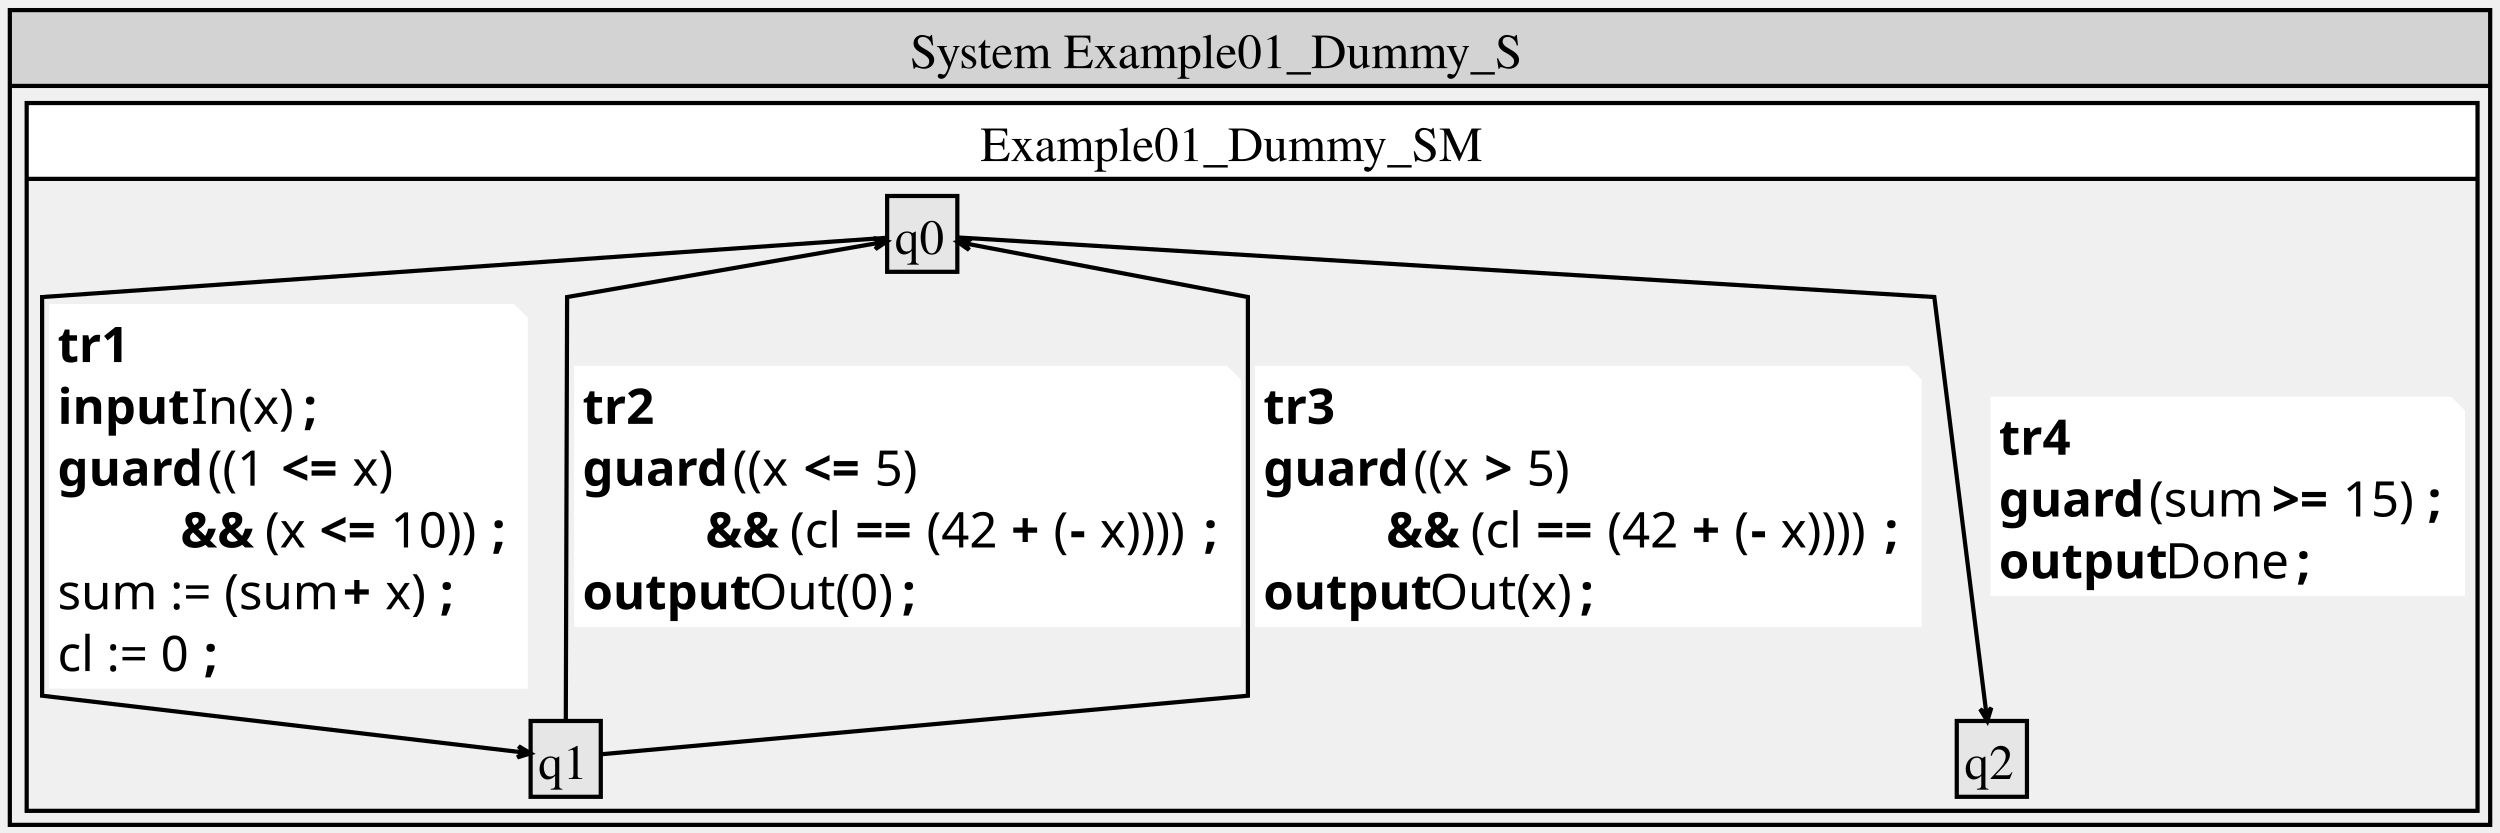
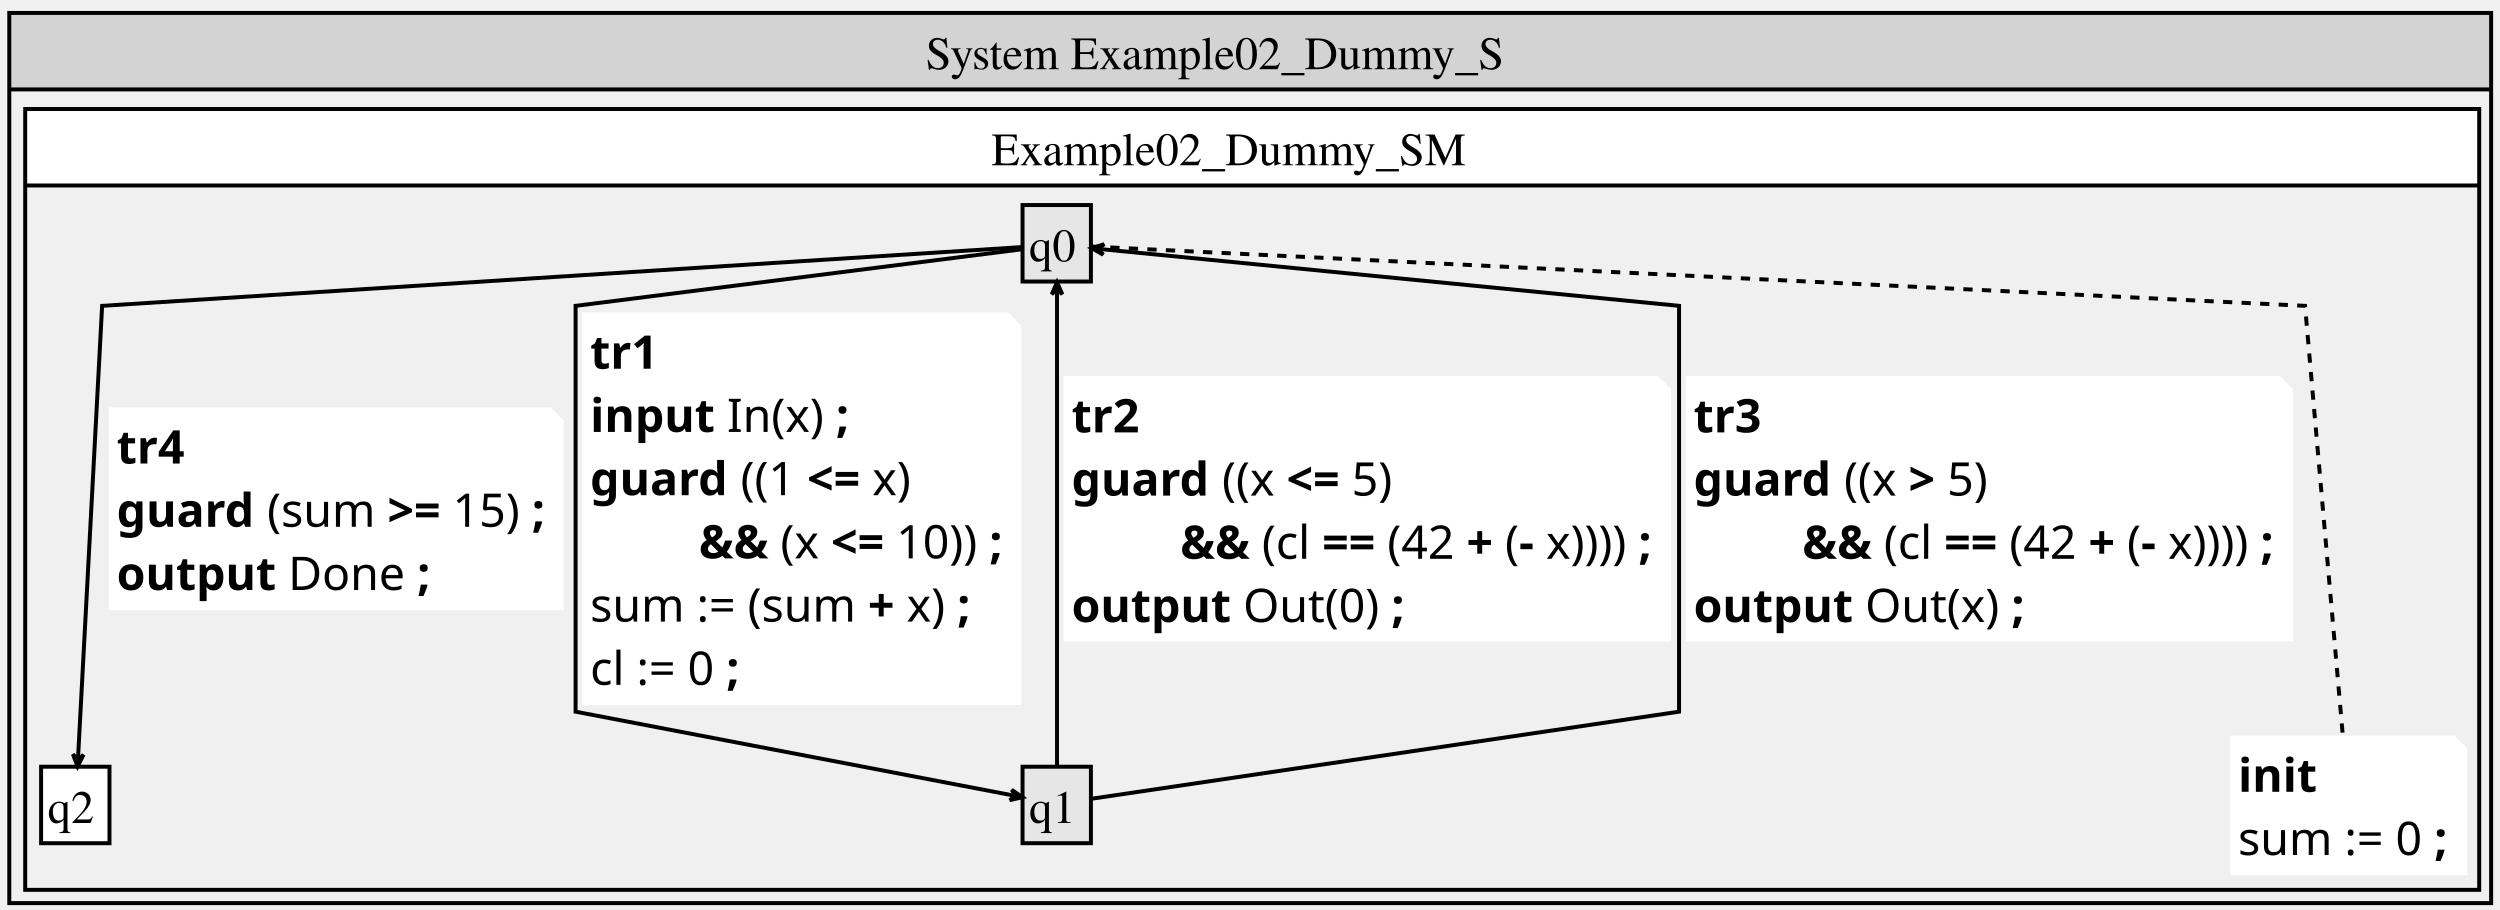
- <svg xmlns="http://www.w3.org/2000/svg" contentStyleType="text/css" data-diagram-type="STATE" height="593px" preserveAspectRatio="none" style="width:1781px;height:593px;background:#FFFFFF;" version="1.1" viewBox="0 0 1781 593" width="1781px" zoomAndPan="magnify">
+ <svg xmlns="http://www.w3.org/2000/svg" contentStyleType="text/css" data-diagram-type="STATE" height="686px" preserveAspectRatio="none" style="width:1885px;height:686px;background:#FFFFFF;" version="1.1" viewBox="0 0 1885 686" width="1885px" zoomAndPan="magnify">
  <defs />
  <g>
-     <rect fill="#D3D3D3" height="54.023" style="stroke:#D3D3D3;stroke-width:1;" width="1767" x="7" y="7.19" />
-     <rect fill="none" height="580.451" style="stroke:#000000;stroke-width:3;" width="1767" x="7" y="7.19" />
-     <line style="stroke:#000000;stroke-width:3;" x1="7" x2="1774" y1="61.214" y2="61.214" />
-     <text fill="#000000" font-family="Times" font-size="35" lengthAdjust="spacing" textLength="484.343" x="648.328" y="48.523">System Example01_Dummy_S</text>
-     <rect fill="#FFFFFF" height="54.023" style="stroke:#FFFFFF;stroke-width:1;" width="1746" x="19" y="73.404" />
-     <rect fill="none" height="504.237" style="stroke:#000000;stroke-width:3;" width="1746" x="19" y="73.404" />
-     <line style="stroke:#000000;stroke-width:3;" x1="19" x2="1765" y1="127.428" y2="127.428" />
-     <text fill="#000000" font-family="Times" font-size="35" lengthAdjust="spacing" textLength="387.085" x="698.457" y="114.737">Example01_Dummy_SM</text>
-     <rect fill="#E6E6E6" height="54.023" style="stroke:#000000;stroke-width:3;" width="50" x="632" y="139.618" />
-     <text fill="#000000" font-family="Times" font-size="35" lengthAdjust="spacing" textLength="38.931" x="637.535" y="180.951">q0</text>
-     <rect fill="#E6E6E6" height="54.023" style="stroke:#000000;stroke-width:3;" width="50" x="378" y="513.618" />
-     <text fill="#000000" font-family="Times" font-size="35" lengthAdjust="spacing" textLength="38.931" x="383.535" y="554.951">q1</text>
-     <rect fill="#E6E6E6" height="54.023" style="stroke:#000000;stroke-width:3;" width="50" x="1394" y="513.618" />
-     <text fill="#000000" font-family="Times" font-size="35" lengthAdjust="spacing" textLength="38.931" x="1399.535" y="554.951">q2</text>
-     <g class="link" data-entity-1="q0__1563264596008" data-entity-2="q1__1563264651352" data-source-line="100" data-uid="lnk2" id="link_q0__1563264596008_q1__1563264651352">
-       <path d="M631.64,169.398 C514.34,177.628 30,211.618 30,211.618 C30,211.618 30,495.618 30,495.618 C30,495.618 288.361,526.096 371.991,535.956" fill="none" id="q0__1563264596008-to-q1__1563264651352" style="stroke:#000000;stroke-width:3;" />
-       <polygon fill="#000000" points="377.95,536.658,369.48,531.632,372.984,536.073,368.544,539.577,377.95,536.658" style="stroke:#000000;stroke-width:3;" />
-       <path d="M35,216.618 L35,490.618 L376,490.618 L376,226.618 L366,216.618 L35,216.618" fill="#FFFFFF" style="stroke:none;stroke-width:0.5;" />
-       <path d="M366,216.618 L366,226.618 L376,226.618 L366,216.618" fill="#FFFFFF" style="stroke:none;stroke-width:0.5;" />
-       <text fill="#000000" font-family="sans-serif" font-size="35" font-weight="bold" lengthAdjust="spacing" textLength="44.741" x="41" y="257.951">tr1</text>
-       <text fill="#000000" font-family="sans-serif" font-size="35" font-weight="bold" lengthAdjust="spacing" textLength="85.518" x="41" y="301.975">input</text>
-       <text fill="#000000" font-family="sans-serif" font-size="35" lengthAdjust="spacing" textLength="70" x="136.242" y="301.975">In(x)</text>
-       <text fill="#000000" font-family="sans-serif" font-size="35" font-weight="bold" lengthAdjust="spacing" textLength="11.655" x="215.966" y="301.975">;</text>
-       <text fill="#000000" font-family="sans-serif" font-size="35" font-weight="bold" lengthAdjust="spacing" textLength="97.224" x="41" y="345.998">guard</text>
-       <text fill="#000000" font-family="sans-serif" font-size="35" lengthAdjust="spacing" textLength="42.776" x="147.948" y="345.998">((1</text>
-       <text fill="#000000" font-family="sans-serif" font-size="35" font-weight="bold" lengthAdjust="spacing" textLength="40.879" x="200.448" y="345.998">&lt;=</text>
-       <text fill="#000000" font-family="sans-serif" font-size="35" lengthAdjust="spacing" textLength="29.155" x="251.051" y="345.998">x)</text>
-       <text fill="#000000" font-family="sans-serif" font-size="35" lengthAdjust="spacing" textLength="9.724" x="118.793" y="390.022"> </text>
-       <text fill="#000000" font-family="sans-serif" font-size="35" font-weight="bold" lengthAdjust="spacing" textLength="50.552" x="128.517" y="390.022">&amp;&amp;</text>
-       <text fill="#000000" font-family="sans-serif" font-size="35" lengthAdjust="spacing" textLength="29.155" x="188.793" y="390.022">(x</text>
-       <text fill="#000000" font-family="sans-serif" font-size="35" font-weight="bold" lengthAdjust="spacing" textLength="40.879" x="227.672" y="390.022">&lt;=</text>
-       <text fill="#000000" font-family="sans-serif" font-size="35" lengthAdjust="spacing" textLength="62.241" x="278.275" y="390.022">10))</text>
-       <text fill="#000000" font-family="sans-serif" font-size="35" font-weight="bold" lengthAdjust="spacing" textLength="11.655" x="350.241" y="390.022">;</text>
-       <text fill="#000000" font-family="sans-serif" font-size="35" lengthAdjust="spacing" textLength="193.508" x="41" y="434.045">sum := (sum</text>
-       <text fill="#000000" font-family="sans-serif" font-size="35" font-weight="bold" lengthAdjust="spacing" textLength="20.439" x="244.232" y="434.045">+</text>
-       <text fill="#000000" font-family="sans-serif" font-size="35" lengthAdjust="spacing" textLength="29.155" x="274.396" y="434.045">x)</text>
-       <text fill="#000000" font-family="sans-serif" font-size="35" font-weight="bold" lengthAdjust="spacing" textLength="11.655" x="313.275" y="434.045">;</text>
-       <text fill="#000000" font-family="sans-serif" font-size="35" lengthAdjust="spacing" textLength="94.353" x="41" y="478.068">cl := 0</text>
-       <text fill="#000000" font-family="sans-serif" font-size="35" font-weight="bold" lengthAdjust="spacing" textLength="11.655" x="145.077" y="478.068">;</text>
+     <rect fill="#D3D3D3" height="57.67" style="stroke:#D3D3D3;stroke-width:1;" width="1871.315" x="7" y="9.755" />
+     <rect fill="none" height="671.191" style="stroke:#000000;stroke-width:3;" width="1871.315" x="7" y="9.755" />
+     <line style="stroke:#000000;stroke-width:3;" x1="7" x2="1878.315" y1="67.425" y2="67.425" />
+     <text fill="#000000" font-family="Times" font-size="35" lengthAdjust="spacing" textLength="489.476" x="697.92" y="52.17">System Example02_Dummy_S</text>
+     <rect fill="#FFFFFF" height="57.67" style="stroke:#FFFFFF;stroke-width:1;" width="1850.315" x="19" y="82.18" />
+     <rect fill="none" height="588.765" style="stroke:#000000;stroke-width:3;" width="1850.315" x="19" y="82.18" />
+     <line style="stroke:#000000;stroke-width:3;" x1="19" x2="1869.315" y1="139.85" y2="139.85" />
+     <text fill="#000000" font-family="Times" font-size="35" lengthAdjust="spacing" textLength="393.191" x="747.562" y="124.595">Example02_Dummy_SM</text>
+     <rect fill="#E6E6E6" height="57.67" style="stroke:#000000;stroke-width:3;" width="51.545" x="771" y="154.605" />
+     <text fill="#000000" font-family="Times" font-size="35" lengthAdjust="spacing" textLength="41.545" x="776" y="197.02">q0</text>
+     <rect fill="#E6E6E6" height="57.67" style="stroke:#000000;stroke-width:3;" width="51.545" x="771" y="578.105" />
+     <text fill="#000000" font-family="Times" font-size="35" lengthAdjust="spacing" textLength="41.545" x="776" y="620.52">q1</text>
+     <rect fill="#FFFFFF" height="57.67" style="stroke:#000000;stroke-width:3;" width="51.545" x="31" y="578.105" />
+     <text fill="#000000" font-family="Times" font-size="35" lengthAdjust="spacing" textLength="41.545" x="36" y="620.52">q2</text>
+     <g class="entity" data-entity="GMN2" data-source-line="119" data-uid="ent0003" id="entity_GMN2">
+       <path d="M1681.5,554.605 L1681.5,659.946 L1860.315,659.946 L1860.315,564.605 L1850.315,554.605 L1681.5,554.605" fill="#FFFFFF" style="stroke:none;stroke-width:0.5;" />
+       <path d="M1850.315,554.605 L1850.315,564.605 L1860.315,564.605 L1850.315,554.605" fill="#FFFFFF" style="stroke:none;stroke-width:1;" />
+       <text fill="#000000" font-family="sans-serif" font-size="35" font-weight="bold" lengthAdjust="spacing" textLength="59.535" x="1687.5" y="597.02">init</text>
+       <text fill="#000000" font-family="sans-serif" font-size="35" lengthAdjust="spacing" textLength="138.74" x="1687.5" y="644.691">sum := 0</text>
+       <text fill="#000000" font-family="sans-serif" font-size="35" font-weight="bold" lengthAdjust="spacing" textLength="9.975" x="1835.34" y="644.691">;</text>
    </g>
-     <g class="link" data-entity-1="q0__1563264596008" data-entity-2="q2__1563264810824" data-source-line="110" data-uid="lnk3" id="link_q0__1563264596008_q2__1563264810824">
-       <path d="M682.24,169.158 C809.85,176.948 1378,211.618 1378,211.618 C1378,211.618 1405.306,430.075 1415.006,507.654" fill="none" id="q0__1563264596008-to-q2__1563264810824" style="stroke:#000000;stroke-width:3;" />
-       <polygon fill="#000000" points="1415.75,513.608,1418.602,504.181,1415.13,508.647,1410.664,505.174,1415.75,513.608" style="stroke:#000000;stroke-width:3;" />
-       <path d="M1418,282.618 L1418,424.618 L1756,424.618 L1756,292.618 L1746,282.618 L1418,282.618" fill="#FFFFFF" style="stroke:none;stroke-width:0.5;" />
-       <path d="M1746,282.618 L1746,292.618 L1756,292.618 L1746,282.618" fill="#FFFFFF" style="stroke:none;stroke-width:0.5;" />
-       <text fill="#000000" font-family="sans-serif" font-size="35" font-weight="bold" lengthAdjust="spacing" textLength="44.741" x="1424" y="323.951">tr4</text>
-       <text fill="#000000" font-family="sans-serif" font-size="35" font-weight="bold" lengthAdjust="spacing" textLength="97.224" x="1424" y="367.975">guard</text>
-       <text fill="#000000" font-family="sans-serif" font-size="35" lengthAdjust="spacing" textLength="77.776" x="1530.948" y="367.975">(sum</text>
-       <text fill="#000000" font-family="sans-serif" font-size="35" font-weight="bold" lengthAdjust="spacing" textLength="40.879" x="1618.448" y="367.975">&gt;=</text>
-       <text fill="#000000" font-family="sans-serif" font-size="35" lengthAdjust="spacing" textLength="50.586" x="1669.051" y="367.975">15)</text>
-       <text fill="#000000" font-family="sans-serif" font-size="35" font-weight="bold" lengthAdjust="spacing" textLength="11.655" x="1729.361" y="367.975">;</text>
-       <text fill="#000000" font-family="sans-serif" font-size="35" font-weight="bold" lengthAdjust="spacing" textLength="108.828" x="1424" y="411.998">output</text>
-       <text fill="#000000" font-family="sans-serif" font-size="35" lengthAdjust="spacing" textLength="83.672" x="1542.552" y="411.998">Done</text>
-       <text fill="#000000" font-family="sans-serif" font-size="35" font-weight="bold" lengthAdjust="spacing" textLength="11.655" x="1635.948" y="411.998">;</text>
+     <g class="link" data-entity-1="q0__701057928" data-entity-2="q1__702508344" data-source-line="100" data-uid="lnk2" id="link_q0__701057928_q1__702508344">
+       <path d="M770.89,187.915 C687.66,198.465 434,230.605 434,230.605 C434,230.605 434,536.605 434,536.605 C434,536.605 681.767,584.047 764.997,599.977" fill="none" id="q0__701057928-to-q1__702508344" style="stroke:#000000;stroke-width:3;" />
+       <polygon fill="#000000" points="770.89,601.105,762.802,595.485,765.979,600.165,761.298,603.342,770.89,601.105" style="stroke:#000000;stroke-width:3;" />
+       <path d="M439,235.605 L439,531.605 L770,531.605 L770,245.605 L760,235.605 L439,235.605" fill="#FFFFFF" style="stroke:none;stroke-width:0.5;" />
+       <path d="M760,235.605 L760,245.605 L770,245.605 L760,235.605" fill="#FFFFFF" style="stroke:none;stroke-width:0.5;" />
+       <text fill="#000000" font-family="sans-serif" font-size="35" font-weight="bold" lengthAdjust="spacing" textLength="51.1" x="445" y="278.02">tr1</text>
+       <text fill="#000000" font-family="sans-serif" font-size="35" font-weight="bold" lengthAdjust="spacing" textLength="94.01" x="445" y="325.69">input</text>
+       <text fill="#000000" font-family="sans-serif" font-size="35" lengthAdjust="spacing" textLength="73.01" x="548.11" y="325.69">In(x)</text>
+       <text fill="#000000" font-family="sans-serif" font-size="35" font-weight="bold" lengthAdjust="spacing" textLength="9.975" x="630.221" y="325.69">;</text>
+       <text fill="#000000" font-family="sans-serif" font-size="35" font-weight="bold" lengthAdjust="spacing" textLength="104.335" x="445" y="373.361">guard</text>
+       <text fill="#000000" font-family="sans-serif" font-size="35" lengthAdjust="spacing" textLength="41.02" x="558.435" y="373.361">((1</text>
+       <text fill="#000000" font-family="sans-serif" font-size="35" font-weight="bold" lengthAdjust="spacing" textLength="40.04" x="608.555" y="373.361">&lt;=</text>
+       <text fill="#000000" font-family="sans-serif" font-size="35" lengthAdjust="spacing" textLength="29.015" x="657.696" y="373.361">x)</text>
+       <text fill="#000000" font-family="sans-serif" font-size="35" lengthAdjust="spacing" textLength="9.1" x="517.8" y="421.031"> </text>
+       <text fill="#000000" font-family="sans-serif" font-size="35" font-weight="bold" lengthAdjust="spacing" textLength="52.5" x="526.9" y="421.031">&amp;&amp;</text>
+       <text fill="#000000" font-family="sans-serif" font-size="35" lengthAdjust="spacing" textLength="29.015" x="588.5" y="421.031">(x</text>
+       <text fill="#000000" font-family="sans-serif" font-size="35" font-weight="bold" lengthAdjust="spacing" textLength="40.04" x="626.615" y="421.031">&lt;=</text>
+       <text fill="#000000" font-family="sans-serif" font-size="35" lengthAdjust="spacing" textLength="61.04" x="675.756" y="421.031">10))</text>
+       <text fill="#000000" font-family="sans-serif" font-size="35" font-weight="bold" lengthAdjust="spacing" textLength="9.975" x="745.896" y="421.031">;</text>
+       <text fill="#000000" font-family="sans-serif" font-size="35" lengthAdjust="spacing" textLength="200.34" x="445" y="468.701">sum := (sum</text>
+       <text fill="#000000" font-family="sans-serif" font-size="35" font-weight="bold" lengthAdjust="spacing" textLength="20.02" x="654.441" y="468.701">+</text>
+       <text fill="#000000" font-family="sans-serif" font-size="35" lengthAdjust="spacing" textLength="29.015" x="683.561" y="468.701">x)</text>
+       <text fill="#000000" font-family="sans-serif" font-size="35" font-weight="bold" lengthAdjust="spacing" textLength="9.975" x="721.676" y="468.701">;</text>
+       <text fill="#000000" font-family="sans-serif" font-size="35" lengthAdjust="spacing" textLength="93.45" x="445" y="516.371">cl := 0</text>
+       <text fill="#000000" font-family="sans-serif" font-size="35" font-weight="bold" lengthAdjust="spacing" textLength="9.975" x="547.55" y="516.371">;</text>
    </g>
-     <g class="link" data-entity-1="q1__1563264651352" data-entity-2="q0__1563264596008" data-source-line="119" data-uid="lnk4" id="link_q1__1563264651352_q0__1563264596008">
-       <path d="M403.08,513.608 C403.32,436.028 404,211.618 404,211.618 C404,211.618 561.909,184.156 625.909,173.026" fill="none" id="q1__1563264651352-to-q0__1563264596008" style="stroke:#000000;stroke-width:3;" />
-       <polygon fill="#000000" points="631.82,171.998,622.268,169.599,626.894,172.855,623.638,177.481,631.82,171.998" style="stroke:#000000;stroke-width:3;" />
-       <path d="M409,260.618 L409,446.618 L884,446.618 L884,270.618 L874,260.618 L409,260.618" fill="#FFFFFF" style="stroke:none;stroke-width:0.5;" />
-       <path d="M874,260.618 L874,270.618 L884,270.618 L874,260.618" fill="#FFFFFF" style="stroke:none;stroke-width:0.5;" />
-       <text fill="#000000" font-family="sans-serif" font-size="35" font-weight="bold" lengthAdjust="spacing" textLength="44.741" x="415" y="301.951">tr2</text>
-       <text fill="#000000" font-family="sans-serif" font-size="35" font-weight="bold" lengthAdjust="spacing" textLength="97.224" x="415" y="345.975">guard</text>
-       <text fill="#000000" font-family="sans-serif" font-size="35" lengthAdjust="spacing" textLength="40.81" x="521.948" y="345.975">((x</text>
-       <text fill="#000000" font-family="sans-serif" font-size="35" font-weight="bold" lengthAdjust="spacing" textLength="40.879" x="572.483" y="345.975">&lt;=</text>
-       <text fill="#000000" font-family="sans-serif" font-size="35" lengthAdjust="spacing" textLength="31.121" x="623.086" y="345.975">5)</text>
-       <text fill="#000000" font-family="sans-serif" font-size="35" lengthAdjust="spacing" textLength="9.724" x="492.793" y="389.998"> </text>
-       <text fill="#000000" font-family="sans-serif" font-size="35" font-weight="bold" lengthAdjust="spacing" textLength="50.552" x="502.517" y="389.998">&amp;&amp;</text>
-       <text fill="#000000" font-family="sans-serif" font-size="35" lengthAdjust="spacing" textLength="36.931" x="562.793" y="389.998">(cl</text>
-       <text fill="#000000" font-family="sans-serif" font-size="35" font-weight="bold" lengthAdjust="spacing" textLength="40.879" x="609.448" y="389.998">==</text>
-       <text fill="#000000" font-family="sans-serif" font-size="35" lengthAdjust="spacing" textLength="50.586" x="660.051" y="389.998">(42</text>
-       <text fill="#000000" font-family="sans-serif" font-size="35" font-weight="bold" lengthAdjust="spacing" textLength="20.439" x="720.361" y="389.998">+</text>
-       <text fill="#000000" font-family="sans-serif" font-size="35" lengthAdjust="spacing" textLength="11.655" x="750.525" y="389.998">(</text>
-       <text fill="#000000" font-family="sans-serif" font-size="35" font-weight="bold" lengthAdjust="spacing" textLength="11.655" x="762.18" y="389.998">-</text>
-       <text fill="#000000" font-family="sans-serif" font-size="35" lengthAdjust="spacing" textLength="64.121" x="783.56" y="389.998">x))))</text>
-       <text fill="#000000" font-family="sans-serif" font-size="35" font-weight="bold" lengthAdjust="spacing" textLength="11.655" x="857.405" y="389.998">;</text>
-       <text fill="#000000" font-family="sans-serif" font-size="35" font-weight="bold" lengthAdjust="spacing" textLength="108.828" x="415" y="434.022">output</text>
-       <text fill="#000000" font-family="sans-serif" font-size="35" lengthAdjust="spacing" textLength="99.189" x="533.552" y="434.022">Out(0)</text>
-       <text fill="#000000" font-family="sans-serif" font-size="35" font-weight="bold" lengthAdjust="spacing" textLength="11.655" x="642.466" y="434.022">;</text>
+     <g class="link" data-entity-1="q0__701057928" data-entity-2="q2__702785016" data-source-line="110" data-uid="lnk3" id="link_q0__701057928_q2__702785016">
+       <path d="M770.95,186.265 C641.87,194.515 77,230.605 77,230.605 C77,230.605 63.469,484.564 58.819,571.894" fill="none" id="q0__701057928-to-q2__702785016" style="stroke:#000000;stroke-width:3;" />
+       <polygon fill="#000000" points="58.5,577.885,62.973,569.111,58.766,572.892,54.984,568.685,58.5,577.885" style="stroke:#000000;stroke-width:3;" />
+       <path d="M82,307.105 L82,460.105 L425,460.105 L425,317.105 L415,307.105 L82,307.105" fill="#FFFFFF" style="stroke:none;stroke-width:0.5;" />
+       <path d="M415,307.105 L415,317.105 L425,317.105 L415,307.105" fill="#FFFFFF" style="stroke:none;stroke-width:0.5;" />
+       <text fill="#000000" font-family="sans-serif" font-size="35" font-weight="bold" lengthAdjust="spacing" textLength="51.1" x="88" y="349.52">tr4</text>
+       <text fill="#000000" font-family="sans-serif" font-size="35" font-weight="bold" lengthAdjust="spacing" textLength="104.335" x="88" y="397.19">guard</text>
+       <text fill="#000000" font-family="sans-serif" font-size="35" lengthAdjust="spacing" textLength="81.62" x="201.435" y="397.19">(sum</text>
+       <text fill="#000000" font-family="sans-serif" font-size="35" font-weight="bold" lengthAdjust="spacing" textLength="40.04" x="292.156" y="397.19">&gt;=</text>
+       <text fill="#000000" font-family="sans-serif" font-size="35" lengthAdjust="spacing" textLength="50.54" x="341.296" y="397.19">15)</text>
+       <text fill="#000000" font-family="sans-serif" font-size="35" font-weight="bold" lengthAdjust="spacing" textLength="9.975" x="400.936" y="397.19">;</text>
+       <text fill="#000000" font-family="sans-serif" font-size="35" font-weight="bold" lengthAdjust="spacing" textLength="120.19" x="88" y="444.861">output</text>
+       <text fill="#000000" font-family="sans-serif" font-size="35" lengthAdjust="spacing" textLength="88.095" x="217.29" y="444.861">Done</text>
+       <text fill="#000000" font-family="sans-serif" font-size="35" font-weight="bold" lengthAdjust="spacing" textLength="9.975" x="314.486" y="444.861">;</text>
    </g>
-     <g class="link" data-entity-1="q1__1563264651352" data-entity-2="q0__1563264596008" data-source-line="127" data-uid="lnk5" id="link_q1__1563264651352_q0__1563264596008">
-       <path d="M428.11,537.348 C527.63,528.338 889,495.618 889,495.618 C889,495.618 889,211.618 889,211.618 C889,211.618 748.295,184.937 688.165,173.527" fill="none" id="q1__1563264651352-to-q0__1563264596008-1" style="stroke:#000000;stroke-width:3;" />
-       <polygon fill="#000000" points="682.27,172.408,690.366,178.016,687.182,173.34,691.858,170.156,682.27,172.408" style="stroke:#000000;stroke-width:3;" />
-       <path d="M894,260.618 L894,446.618 L1369,446.618 L1369,270.618 L1359,260.618 L894,260.618" fill="#FFFFFF" style="stroke:none;stroke-width:0.5;" />
-       <path d="M1359,260.618 L1359,270.618 L1369,270.618 L1359,260.618" fill="#FFFFFF" style="stroke:none;stroke-width:0.5;" />
-       <text fill="#000000" font-family="sans-serif" font-size="35" font-weight="bold" lengthAdjust="spacing" textLength="44.741" x="900" y="301.951">tr3</text>
-       <text fill="#000000" font-family="sans-serif" font-size="35" font-weight="bold" lengthAdjust="spacing" textLength="97.224" x="900" y="345.975">guard</text>
-       <text fill="#000000" font-family="sans-serif" font-size="35" lengthAdjust="spacing" textLength="40.81" x="1006.948" y="345.975">((x</text>
-       <text fill="#000000" font-family="sans-serif" font-size="35" font-weight="bold" lengthAdjust="spacing" textLength="20.439" x="1057.483" y="345.975">&gt;</text>
-       <text fill="#000000" font-family="sans-serif" font-size="35" lengthAdjust="spacing" textLength="31.121" x="1087.647" y="345.975">5)</text>
-       <text fill="#000000" font-family="sans-serif" font-size="35" lengthAdjust="spacing" textLength="9.724" x="977.793" y="389.998"> </text>
-       <text fill="#000000" font-family="sans-serif" font-size="35" font-weight="bold" lengthAdjust="spacing" textLength="50.552" x="987.517" y="389.998">&amp;&amp;</text>
-       <text fill="#000000" font-family="sans-serif" font-size="35" lengthAdjust="spacing" textLength="36.931" x="1047.793" y="389.998">(cl</text>
-       <text fill="#000000" font-family="sans-serif" font-size="35" font-weight="bold" lengthAdjust="spacing" textLength="40.879" x="1094.448" y="389.998">==</text>
-       <text fill="#000000" font-family="sans-serif" font-size="35" lengthAdjust="spacing" textLength="50.586" x="1145.051" y="389.998">(42</text>
-       <text fill="#000000" font-family="sans-serif" font-size="35" font-weight="bold" lengthAdjust="spacing" textLength="20.439" x="1205.361" y="389.998">+</text>
-       <text fill="#000000" font-family="sans-serif" font-size="35" lengthAdjust="spacing" textLength="11.655" x="1235.525" y="389.998">(</text>
-       <text fill="#000000" font-family="sans-serif" font-size="35" font-weight="bold" lengthAdjust="spacing" textLength="11.655" x="1247.18" y="389.998">-</text>
-       <text fill="#000000" font-family="sans-serif" font-size="35" lengthAdjust="spacing" textLength="64.121" x="1268.56" y="389.998">x))))</text>
-       <text fill="#000000" font-family="sans-serif" font-size="35" font-weight="bold" lengthAdjust="spacing" textLength="11.655" x="1342.405" y="389.998">;</text>
-       <text fill="#000000" font-family="sans-serif" font-size="35" font-weight="bold" lengthAdjust="spacing" textLength="108.828" x="900" y="434.022">output</text>
-       <text fill="#000000" font-family="sans-serif" font-size="35" lengthAdjust="spacing" textLength="97.224" x="1018.552" y="434.022">Out(x)</text>
-       <text fill="#000000" font-family="sans-serif" font-size="35" font-weight="bold" lengthAdjust="spacing" textLength="11.655" x="1125.501" y="434.022">;</text>
+     <g class="link" data-entity-1="q1__702508344" data-entity-2="q0__701057928" data-source-line="125" data-uid="lnk4" id="link_q1__702508344_q0__701057928">
+       <path d="M797,577.915 C797,501.275 797,295.705 797,218.915" fill="none" id="q1__702508344-to-q0__701057928" style="stroke:#000000;stroke-width:3;" />
+       <polygon fill="#000000" points="797,212.915,793,221.915,797,217.915,801,221.915,797,212.915" style="stroke:#000000;stroke-width:3;" />
+       <path d="M802,283.605 L802,483.605 L1260,483.605 L1260,293.605 L1250,283.605 L802,283.605" fill="#FFFFFF" style="stroke:none;stroke-width:0.5;" />
+       <path d="M1250,283.605 L1250,293.605 L1260,293.605 L1250,283.605" fill="#FFFFFF" style="stroke:none;stroke-width:0.5;" />
+       <text fill="#000000" font-family="sans-serif" font-size="35" font-weight="bold" lengthAdjust="spacing" textLength="51.1" x="808" y="326.02">tr2</text>
+       <text fill="#000000" font-family="sans-serif" font-size="35" font-weight="bold" lengthAdjust="spacing" textLength="104.335" x="808" y="373.69">guard</text>
+       <text fill="#000000" font-family="sans-serif" font-size="35" lengthAdjust="spacing" textLength="39.515" x="921.435" y="373.69">((x</text>
+       <text fill="#000000" font-family="sans-serif" font-size="35" font-weight="bold" lengthAdjust="spacing" textLength="40.04" x="970.05" y="373.69">&lt;=</text>
+       <text fill="#000000" font-family="sans-serif" font-size="35" lengthAdjust="spacing" textLength="30.52" x="1019.191" y="373.69">5)</text>
+       <text fill="#000000" font-family="sans-serif" font-size="35" lengthAdjust="spacing" textLength="9.1" x="880.8" y="421.361"> </text>
+       <text fill="#000000" font-family="sans-serif" font-size="35" font-weight="bold" lengthAdjust="spacing" textLength="52.5" x="889.9" y="421.361">&amp;&amp;</text>
+       <text fill="#000000" font-family="sans-serif" font-size="35" lengthAdjust="spacing" textLength="36.33" x="951.5" y="421.361">(cl</text>
+       <text fill="#000000" font-family="sans-serif" font-size="35" font-weight="bold" lengthAdjust="spacing" textLength="40.04" x="996.931" y="421.361">==</text>
+       <text fill="#000000" font-family="sans-serif" font-size="35" lengthAdjust="spacing" textLength="50.54" x="1046.071" y="421.361">(42</text>
+       <text fill="#000000" font-family="sans-serif" font-size="35" font-weight="bold" lengthAdjust="spacing" textLength="20.02" x="1105.711" y="421.361">+</text>
+       <text fill="#000000" font-family="sans-serif" font-size="35" lengthAdjust="spacing" textLength="10.5" x="1134.831" y="421.361">(</text>
+       <text fill="#000000" font-family="sans-serif" font-size="35" font-weight="bold" lengthAdjust="spacing" textLength="11.27" x="1145.331" y="421.361">-</text>
+       <text fill="#000000" font-family="sans-serif" font-size="35" lengthAdjust="spacing" textLength="60.515" x="1165.701" y="421.361">x))))</text>
+       <text fill="#000000" font-family="sans-serif" font-size="35" font-weight="bold" lengthAdjust="spacing" textLength="9.975" x="1235.316" y="421.361">;</text>
+       <text fill="#000000" font-family="sans-serif" font-size="35" font-weight="bold" lengthAdjust="spacing" textLength="120.19" x="808" y="469.031">output</text>
+       <text fill="#000000" font-family="sans-serif" font-size="35" lengthAdjust="spacing" textLength="102.62" x="937.29" y="469.031">Out(0)</text>
+       <text fill="#000000" font-family="sans-serif" font-size="35" font-weight="bold" lengthAdjust="spacing" textLength="9.975" x="1049.011" y="469.031">;</text>
+     </g>
+     <g class="link" data-entity-1="q1__702508344" data-entity-2="q0__701057928" data-source-line="133" data-uid="lnk5" id="link_q1__702508344_q0__701057928">
+       <path d="M823.22,602.215 C921.99,587.585 1266,536.605 1266,536.605 C1266,536.605 1266,230.605 1266,230.605 C1266,230.605 927.961,197.451 829.191,187.761" fill="none" id="q1__702508344-to-q0__701057928-1" style="stroke:#000000;stroke-width:3;" />
+       <polygon fill="#000000" points="823.22,187.175,831.786,192.035,828.196,187.663,832.567,184.073,823.22,187.175" style="stroke:#000000;stroke-width:3;" />
+       <path d="M1271,283.605 L1271,483.605 L1729,483.605 L1729,293.605 L1719,283.605 L1271,283.605" fill="#FFFFFF" style="stroke:none;stroke-width:0.5;" />
+       <path d="M1719,283.605 L1719,293.605 L1729,293.605 L1719,283.605" fill="#FFFFFF" style="stroke:none;stroke-width:0.5;" />
+       <text fill="#000000" font-family="sans-serif" font-size="35" font-weight="bold" lengthAdjust="spacing" textLength="51.1" x="1277" y="326.02">tr3</text>
+       <text fill="#000000" font-family="sans-serif" font-size="35" font-weight="bold" lengthAdjust="spacing" textLength="104.335" x="1277" y="373.69">guard</text>
+       <text fill="#000000" font-family="sans-serif" font-size="35" lengthAdjust="spacing" textLength="39.515" x="1390.435" y="373.69">((x</text>
+       <text fill="#000000" font-family="sans-serif" font-size="35" font-weight="bold" lengthAdjust="spacing" textLength="20.02" x="1439.05" y="373.69">&gt;</text>
+       <text fill="#000000" font-family="sans-serif" font-size="35" lengthAdjust="spacing" textLength="30.52" x="1468.17" y="373.69">5)</text>
+       <text fill="#000000" font-family="sans-serif" font-size="35" lengthAdjust="spacing" textLength="9.1" x="1349.8" y="421.361"> </text>
+       <text fill="#000000" font-family="sans-serif" font-size="35" font-weight="bold" lengthAdjust="spacing" textLength="52.5" x="1358.9" y="421.361">&amp;&amp;</text>
+       <text fill="#000000" font-family="sans-serif" font-size="35" lengthAdjust="spacing" textLength="36.33" x="1420.5" y="421.361">(cl</text>
+       <text fill="#000000" font-family="sans-serif" font-size="35" font-weight="bold" lengthAdjust="spacing" textLength="40.04" x="1465.93" y="421.361">==</text>
+       <text fill="#000000" font-family="sans-serif" font-size="35" lengthAdjust="spacing" textLength="50.54" x="1515.071" y="421.361">(42</text>
+       <text fill="#000000" font-family="sans-serif" font-size="35" font-weight="bold" lengthAdjust="spacing" textLength="20.02" x="1574.711" y="421.361">+</text>
+       <text fill="#000000" font-family="sans-serif" font-size="35" lengthAdjust="spacing" textLength="10.5" x="1603.831" y="421.361">(</text>
+       <text fill="#000000" font-family="sans-serif" font-size="35" font-weight="bold" lengthAdjust="spacing" textLength="11.27" x="1614.331" y="421.361">-</text>
+       <text fill="#000000" font-family="sans-serif" font-size="35" lengthAdjust="spacing" textLength="60.515" x="1634.701" y="421.361">x))))</text>
+       <text fill="#000000" font-family="sans-serif" font-size="35" font-weight="bold" lengthAdjust="spacing" textLength="9.975" x="1704.316" y="421.361">;</text>
+       <text fill="#000000" font-family="sans-serif" font-size="35" font-weight="bold" lengthAdjust="spacing" textLength="120.19" x="1277" y="469.031">output</text>
+       <text fill="#000000" font-family="sans-serif" font-size="35" lengthAdjust="spacing" textLength="101.115" x="1406.29" y="469.031">Out(x)</text>
+       <text fill="#000000" font-family="sans-serif" font-size="35" font-weight="bold" lengthAdjust="spacing" textLength="9.975" x="1516.506" y="469.031">;</text>
+     </g>
+     <g class="link" data-entity-1="q0__701057928" data-entity-2="GMN2" data-source-line="119" data-uid="lnk4" id="link_q0__701057928_GMN2">
+       <path d="M823.15,185.885 C975.13,193.315 1738,230.605 1738,230.605 C1738,230.605 1757.39,451.275 1766.45,554.285" fill="none" id="q0__701057928-GMN2" style="stroke:#000000;stroke-width:3;stroke-dasharray:7,7;" />
    </g>
  </g>
</svg>
